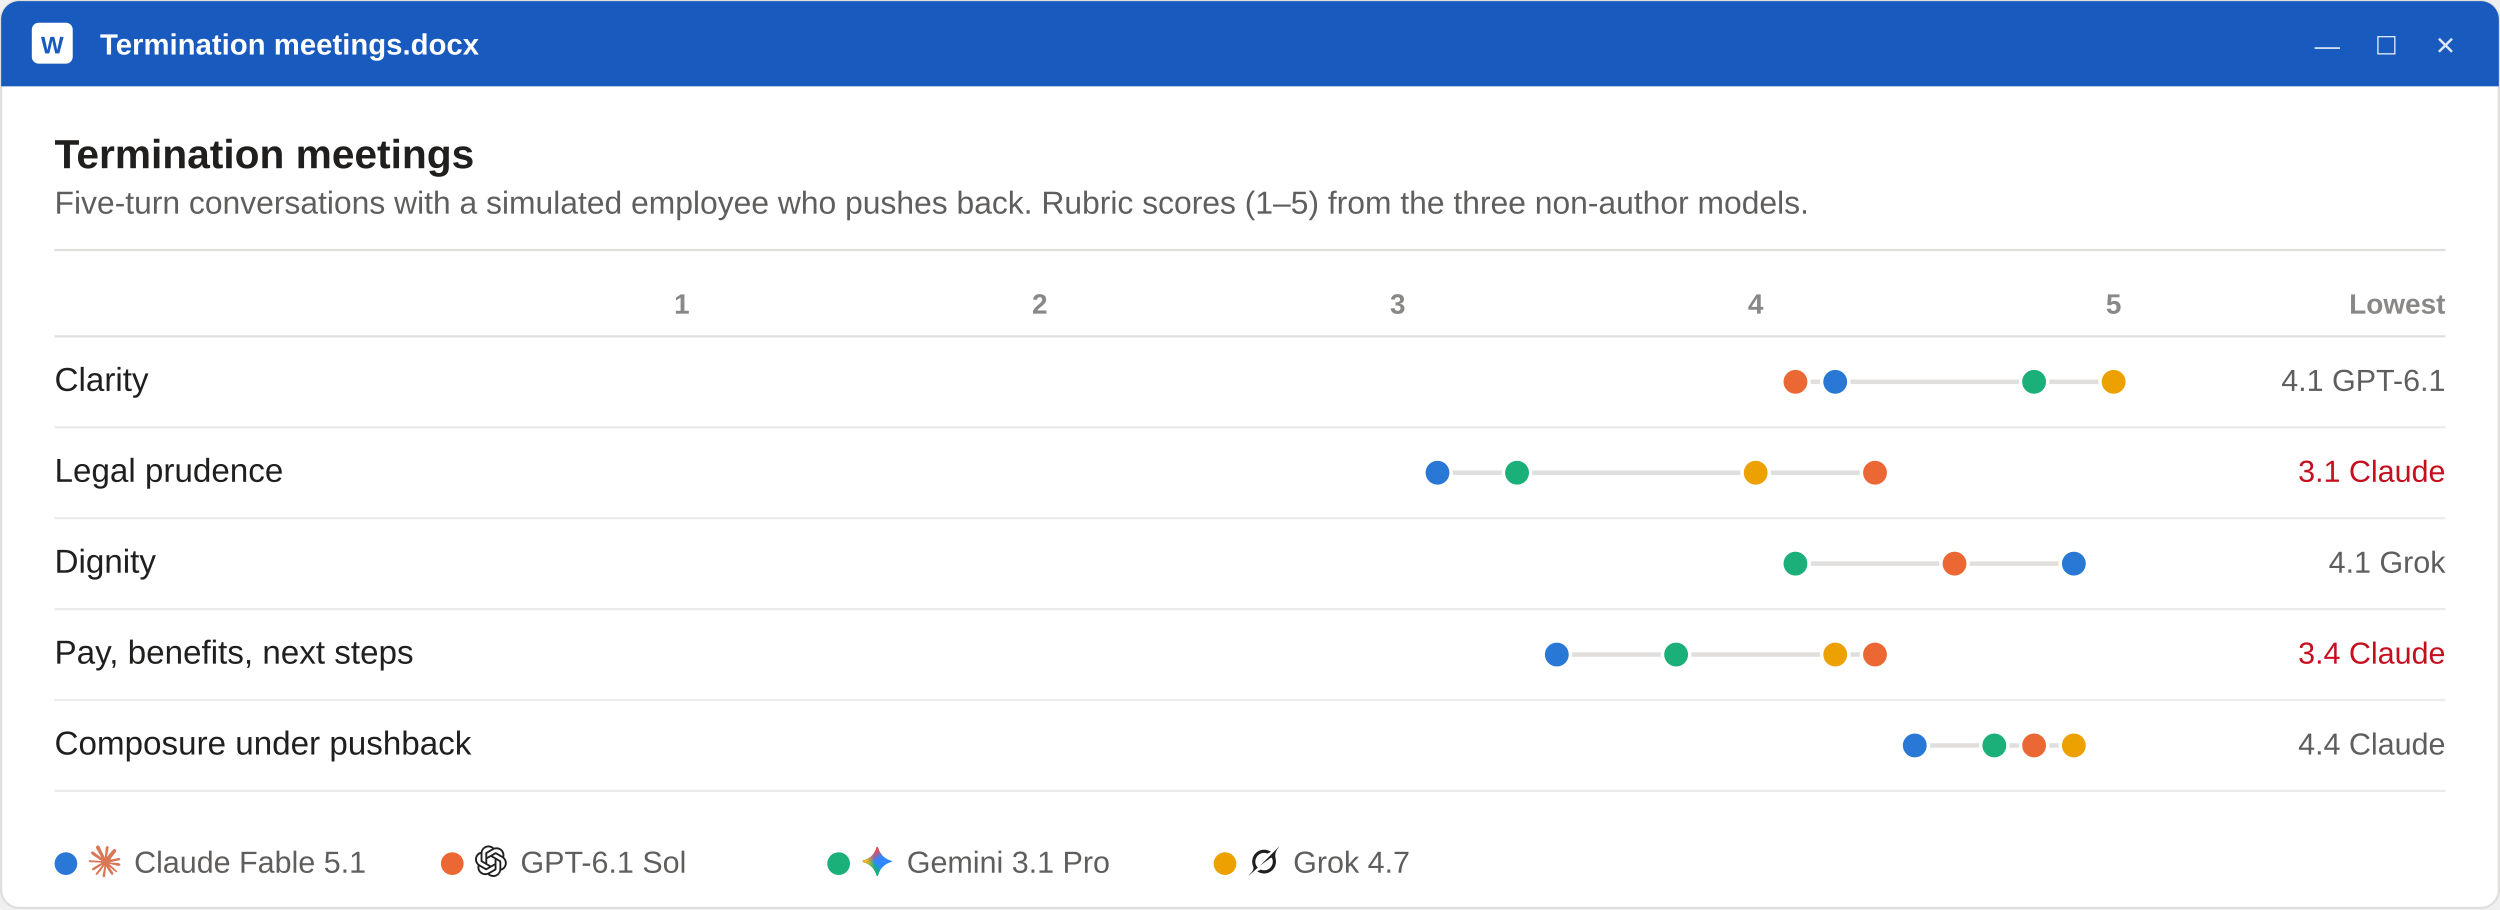
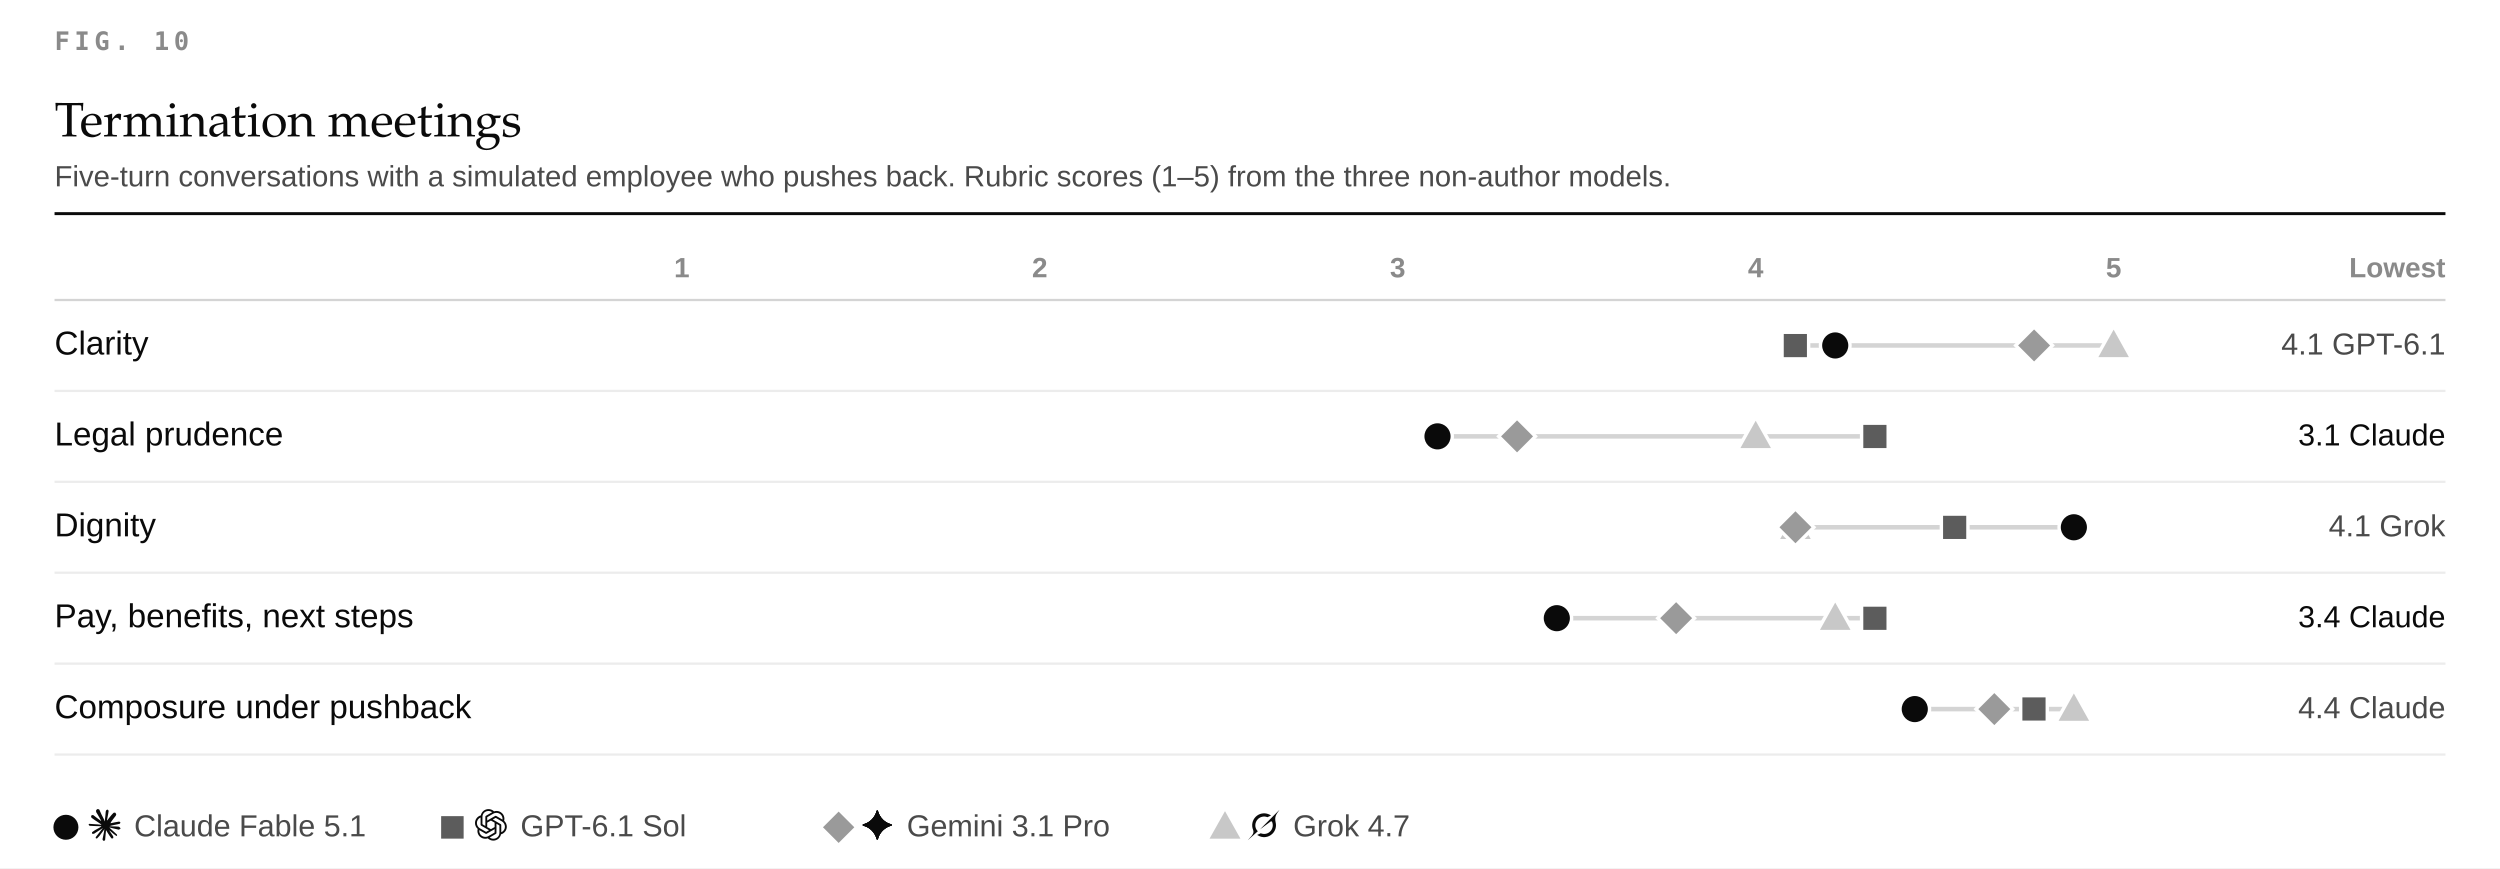
- <svg xmlns="http://www.w3.org/2000/svg" xmlns:xlink="http://www.w3.org/1999/xlink" width="1100" height="400" viewBox="0 0 1100 400" role="img" aria-label="Termination meetings">
+ <svg xmlns="http://www.w3.org/2000/svg" xmlns:xlink="http://www.w3.org/1999/xlink" width="1100" height="382" viewBox="0 0 1100 382" role="img" aria-label="Termination meetings">
  <defs>
    <symbol id="logo-claude" viewBox="0 0 24 24">
-       <path d="M4.709 15.955l4.72-2.647.08-.23-.08-.128H9.2l-.79-.048-2.698-.073-2.339-.097-2.266-.122-.571-.121L0 11.784l.055-.352.48-.321.686.06 1.52.103 2.278.158 1.652.097 2.449.255h.389l.055-.157-.134-.098-.103-.097-2.358-1.596-2.552-1.688-1.336-.972-.724-.491-.364-.462-.158-1.008.656-.722.881.06.225.061.893.686 1.908 1.476 2.491 1.833.365.304.145-.103.019-.073-.164-.274-1.355-2.446-1.446-2.49-.644-1.032-.17-.619a2.97 2.97 0 01-.104-.729L6.283.134 6.696 0l.996.134.42.364.62 1.414 1.002 2.229 1.555 3.03.456.898.243.832.091.255h.158V9.01l.128-1.706.237-2.095.23-2.695.08-.76.376-.91.747-.492.584.28.48.685-.067.444-.286 1.851-.559 2.903-.364 1.942h.212l.243-.242.985-1.306 1.652-2.064.73-.82.85-.904.547-.431h1.033l.76 1.129-.34 1.166-1.064 1.347-.881 1.142-1.264 1.7-.79 1.36.073.11.188-.02 2.856-.606 1.543-.28 1.841-.315.833.388.091.395-.328.807-1.969.486-2.309.462-3.439.813-.042.03.049.061 1.549.146.662.036h1.622l3.02.225.79.522.474.638-.079.485-1.215.62-1.64-.389-3.829-.91-1.312-.329h-.182v.11l1.093 1.068 2.006 1.81 2.509 2.33.127.578-.322.455-.34-.049-2.205-1.657-.851-.747-1.926-1.62h-.128v.17l.444.649 2.345 3.521.122 1.08-.17.353-.608.213-.668-.122-1.374-1.925-1.415-2.167-1.143-1.943-.14.08-.674 7.254-.316.37-.729.28-.607-.461-.322-.747.322-1.476.389-1.924.315-1.53.286-1.9.17-.632-.012-.042-.14.018-1.434 1.967-2.18 2.945-1.726 1.845-.414.164-.717-.37.067-.662.401-.589 2.388-3.036 1.44-1.882.93-1.086-.006-.158h-.055L4.132 18.56l-1.13.146-.487-.456.061-.746.231-.243 1.908-1.312-.006.006z" fill="#D97757" fill-rule="nonzero" />
+       <g fill="#0a0a0a" fill-rule="evenodd">
+         <path d="M4.709 15.955l4.72-2.647.08-.23-.08-.128H9.2l-.79-.048-2.698-.073-2.339-.097-2.266-.122-.571-.121L0 11.784l.055-.352.48-.321.686.06 1.52.103 2.278.158 1.652.097 2.449.255h.389l.055-.157-.134-.098-.103-.097-2.358-1.596-2.552-1.688-1.336-.972-.724-.491-.364-.462-.158-1.008.656-.722.881.06.225.061.893.686 1.908 1.476 2.491 1.833.365.304.145-.103.019-.073-.164-.274-1.355-2.446-1.446-2.49-.644-1.032-.17-.619a2.97 2.97 0 01-.104-.729L6.283.134 6.696 0l.996.134.42.364.62 1.414 1.002 2.229 1.555 3.03.456.898.243.832.091.255h.158V9.01l.128-1.706.237-2.095.23-2.695.08-.76.376-.91.747-.492.584.28.48.685-.067.444-.286 1.851-.559 2.903-.364 1.942h.212l.243-.242.985-1.306 1.652-2.064.73-.82.85-.904.547-.431h1.033l.76 1.129-.34 1.166-1.064 1.347-.881 1.142-1.264 1.7-.79 1.36.073.11.188-.02 2.856-.606 1.543-.28 1.841-.315.833.388.091.395-.328.807-1.969.486-2.309.462-3.439.813-.042.03.049.061 1.549.146.662.036h1.622l3.02.225.79.522.474.638-.079.485-1.215.62-1.64-.389-3.829-.91-1.312-.329h-.182v.11l1.093 1.068 2.006 1.81 2.509 2.33.127.578-.322.455-.34-.049-2.205-1.657-.851-.747-1.926-1.62h-.128v.17l.444.649 2.345 3.521.122 1.08-.17.353-.608.213-.668-.122-1.374-1.925-1.415-2.167-1.143-1.943-.14.08-.674 7.254-.316.37-.729.28-.607-.461-.322-.747.322-1.476.389-1.924.315-1.53.286-1.9.17-.632-.012-.042-.14.018-1.434 1.967-2.18 2.945-1.726 1.845-.414.164-.717-.37.067-.662.401-.589 2.388-3.036 1.44-1.882.93-1.086-.006-.158h-.055L4.132 18.56l-1.13.146-.487-.456.061-.746.231-.243 1.908-1.312-.006.006z" fill-rule="nonzero" />
+       </g>
    </symbol>
    <symbol id="logo-gpt" viewBox="0 0 24 24">
-       <g fill="#201f1e" fill-rule="evenodd">
+       <g fill="#0a0a0a" fill-rule="evenodd">
        <path d="M9.205 8.658v-2.26c0-.19.072-.333.238-.428l4.543-2.616c.619-.357 1.356-.523 2.117-.523 2.854 0 4.662 2.212 4.662 4.566 0 .167 0 .357-.024.547l-4.71-2.759a.797.797 0 00-.856 0l-5.97 3.473zm10.609 8.8V12.06c0-.333-.143-.57-.429-.737l-5.97-3.473 1.95-1.118a.433.433 0 01.476 0l4.543 2.617c1.309.76 2.189 2.378 2.189 3.948 0 1.808-1.07 3.473-2.76 4.163zM7.802 12.703l-1.95-1.142c-.167-.095-.239-.238-.239-.428V5.899c0-2.545 1.95-4.472 4.591-4.472 1 0 1.927.333 2.712.928L8.23 5.067c-.285.166-.428.404-.428.737v6.898zM12 15.128l-2.795-1.57v-3.33L12 8.658l2.795 1.57v3.33L12 15.128zm1.796 7.23c-1 0-1.927-.332-2.712-.927l4.686-2.712c.285-.166.428-.404.428-.737v-6.898l1.974 1.142c.167.095.238.238.238.428v5.233c0 2.545-1.974 4.472-4.614 4.472zm-5.637-5.303l-4.544-2.617c-1.308-.761-2.188-2.378-2.188-3.948A4.482 4.482 0 014.21 6.327v5.423c0 .333.143.571.428.738l5.947 3.449-1.95 1.118a.432.432 0 01-.476 0zm-.262 3.9c-2.688 0-4.662-2.021-4.662-4.519 0-.19.024-.38.047-.57l4.686 2.71c.286.167.571.167.856 0l5.97-3.448v2.26c0 .19-.07.333-.237.428l-4.543 2.616c-.619.357-1.356.523-2.117.523zm5.899 2.83a5.947 5.947 0 005.827-4.756C22.287 18.339 24 15.84 24 13.296c0-1.665-.713-3.282-1.998-4.448.119-.5.19-.999.19-1.498 0-3.401-2.759-5.947-5.946-5.947-.642 0-1.26.095-1.88.31A5.962 5.962 0 0010.205 0a5.947 5.947 0 00-5.827 4.757C1.713 5.447 0 7.945 0 10.49c0 1.666.713 3.283 1.998 4.448-.119.5-.19 1-.19 1.499 0 3.401 2.759 5.946 5.946 5.946.642 0 1.26-.095 1.88-.309a5.96 5.96 0 004.162 1.713z" />
      </g>
    </symbol>
    <symbol id="logo-gemini" viewBox="0 0 24 24">
-       <path d="M20.616 10.835a14.147 14.147 0 01-4.45-3.001 14.111 14.111 0 01-3.678-6.452.503.503 0 00-.975 0 14.134 14.134 0 01-3.679 6.452 14.155 14.155 0 01-4.45 3.001c-.65.28-1.318.505-2.002.678a.502.502 0 000 .975c.684.172 1.35.397 2.002.677a14.147 14.147 0 014.45 3.001 14.112 14.112 0 013.679 6.453.502.502 0 00.975 0c.172-.685.397-1.351.677-2.003a14.145 14.145 0 013.001-4.45 14.113 14.113 0 016.453-3.678.503.503 0 000-.975 13.245 13.245 0 01-2.003-.678z" fill="#3186FF" />
-       <path d="M20.616 10.835a14.147 14.147 0 01-4.45-3.001 14.111 14.111 0 01-3.678-6.452.503.503 0 00-.975 0 14.134 14.134 0 01-3.679 6.452 14.155 14.155 0 01-4.45 3.001c-.65.28-1.318.505-2.002.678a.502.502 0 000 .975c.684.172 1.35.397 2.002.677a14.147 14.147 0 014.45 3.001 14.112 14.112 0 013.679 6.453.502.502 0 00.975 0c.172-.685.397-1.351.677-2.003a14.145 14.145 0 013.001-4.45 14.113 14.113 0 016.453-3.678.503.503 0 000-.975 13.245 13.245 0 01-2.003-.678z" fill="url(#lobe-icons-gemini-0-_R_0_)" />
-       <path d="M20.616 10.835a14.147 14.147 0 01-4.45-3.001 14.111 14.111 0 01-3.678-6.452.503.503 0 00-.975 0 14.134 14.134 0 01-3.679 6.452 14.155 14.155 0 01-4.45 3.001c-.65.28-1.318.505-2.002.678a.502.502 0 000 .975c.684.172 1.35.397 2.002.677a14.147 14.147 0 014.45 3.001 14.112 14.112 0 013.679 6.453.502.502 0 00.975 0c.172-.685.397-1.351.677-2.003a14.145 14.145 0 013.001-4.45 14.113 14.113 0 016.453-3.678.503.503 0 000-.975 13.245 13.245 0 01-2.003-.678z" fill="url(#lobe-icons-gemini-1-_R_0_)" />
-       <path d="M20.616 10.835a14.147 14.147 0 01-4.45-3.001 14.111 14.111 0 01-3.678-6.452.503.503 0 00-.975 0 14.134 14.134 0 01-3.679 6.452 14.155 14.155 0 01-4.45 3.001c-.65.28-1.318.505-2.002.678a.502.502 0 000 .975c.684.172 1.35.397 2.002.677a14.147 14.147 0 014.45 3.001 14.112 14.112 0 013.679 6.453.502.502 0 00.975 0c.172-.685.397-1.351.677-2.003a14.145 14.145 0 013.001-4.45 14.113 14.113 0 016.453-3.678.503.503 0 000-.975 13.245 13.245 0 01-2.003-.678z" fill="url(#lobe-icons-gemini-2-_R_0_)" />
-       <defs>
-         <linearGradient gradientUnits="userSpaceOnUse" id="lobe-icons-gemini-0-_R_0_" x1="7" x2="11" y1="15.5" y2="12">
-           <stop stop-color="#08B962" />
-           <stop offset="1" stop-color="#08B962" stop-opacity="0" />
-         </linearGradient>
-         <linearGradient gradientUnits="userSpaceOnUse" id="lobe-icons-gemini-1-_R_0_" x1="8" x2="11.5" y1="5.5" y2="11">
-           <stop stop-color="#F94543" />
-           <stop offset="1" stop-color="#F94543" stop-opacity="0" />
-         </linearGradient>
-         <linearGradient gradientUnits="userSpaceOnUse" id="lobe-icons-gemini-2-_R_0_" x1="3.5" x2="17.5" y1="13.5" y2="12">
-           <stop stop-color="#FABC12" />
-           <stop offset=".46" stop-color="#FABC12" stop-opacity="0" />
-         </linearGradient>
-       </defs>
+       <g fill="#0a0a0a" fill-rule="evenodd">
+         <path d="M20.616 10.835a14.147 14.147 0 01-4.45-3.001 14.111 14.111 0 01-3.678-6.452.503.503 0 00-.975 0 14.134 14.134 0 01-3.679 6.452 14.155 14.155 0 01-4.45 3.001c-.65.28-1.318.505-2.002.678a.502.502 0 000 .975c.684.172 1.35.397 2.002.677a14.147 14.147 0 014.45 3.001 14.112 14.112 0 013.679 6.453.502.502 0 00.975 0c.172-.685.397-1.351.677-2.003a14.145 14.145 0 013.001-4.45 14.113 14.113 0 016.453-3.678.503.503 0 000-.975 13.245 13.245 0 01-2.003-.678z" />
+         <path d="M20.616 10.835a14.147 14.147 0 01-4.45-3.001 14.111 14.111 0 01-3.678-6.452.503.503 0 00-.975 0 14.134 14.134 0 01-3.679 6.452 14.155 14.155 0 01-4.45 3.001c-.65.28-1.318.505-2.002.678a.502.502 0 000 .975c.684.172 1.35.397 2.002.677a14.147 14.147 0 014.45 3.001 14.112 14.112 0 013.679 6.453.502.502 0 00.975 0c.172-.685.397-1.351.677-2.003a14.145 14.145 0 013.001-4.45 14.113 14.113 0 016.453-3.678.503.503 0 000-.975 13.245 13.245 0 01-2.003-.678z" />
+         <path d="M20.616 10.835a14.147 14.147 0 01-4.45-3.001 14.111 14.111 0 01-3.678-6.452.503.503 0 00-.975 0 14.134 14.134 0 01-3.679 6.452 14.155 14.155 0 01-4.45 3.001c-.65.28-1.318.505-2.002.678a.502.502 0 000 .975c.684.172 1.35.397 2.002.677a14.147 14.147 0 014.45 3.001 14.112 14.112 0 013.679 6.453.502.502 0 00.975 0c.172-.685.397-1.351.677-2.003a14.145 14.145 0 013.001-4.45 14.113 14.113 0 016.453-3.678.503.503 0 000-.975 13.245 13.245 0 01-2.003-.678z" />
+         <path d="M20.616 10.835a14.147 14.147 0 01-4.45-3.001 14.111 14.111 0 01-3.678-6.452.503.503 0 00-.975 0 14.134 14.134 0 01-3.679 6.452 14.155 14.155 0 01-4.45 3.001c-.65.28-1.318.505-2.002.678a.502.502 0 000 .975c.684.172 1.35.397 2.002.677a14.147 14.147 0 014.45 3.001 14.112 14.112 0 013.679 6.453.502.502 0 00.975 0c.172-.685.397-1.351.677-2.003a14.145 14.145 0 013.001-4.45 14.113 14.113 0 016.453-3.678.503.503 0 000-.975 13.245 13.245 0 01-2.003-.678z" />
+       </g>
    </symbol>
    <symbol id="logo-grok" viewBox="0 0 24 24">
-       <g fill="#201f1e" fill-rule="evenodd">
+       <g fill="#0a0a0a" fill-rule="evenodd">
        <path d="M9.27 15.29l7.978-5.897c.391-.29.95-.177 1.137.272.98 2.369.542 5.215-1.41 7.169-1.951 1.954-4.667 2.382-7.149 1.406l-2.711 1.257c3.889 2.661 8.611 2.003 11.562-.953 2.341-2.344 3.066-5.539 2.388-8.42l.006.007c-.983-4.232.242-5.924 2.75-9.383.06-.082.12-.164.179-.248l-3.301 3.305v-.01L9.267 15.292M7.623 16.723c-2.792-2.67-2.31-6.801.071-9.184 1.761-1.763 4.647-2.483 7.166-1.425l2.705-1.25a7.808 7.808 0 00-1.829-1A8.975 8.975 0 005.984 5.83c-2.533 2.536-3.33 6.436-1.962 9.764 1.022 2.487-.653 4.246-2.34 6.022-.599.63-1.199 1.259-1.682 1.925l7.62-6.815" />
      </g>
    </symbol>
  </defs>
-   <rect x="0.5" y="0.5" width="1099" height="399" rx="8" fill="#ffffff" stroke="#e1dfdd" />
-   <path d="M8.5 0.5 H1091.5 A8 8 0 0 1 1099.5 8.5 V38 H0.5 V8.5 A8 8 0 0 1 8.5 0.5 Z" fill="#185abd" />
-   <rect x="14" y="10" width="18" height="18" rx="3" fill="#ffffff" />
-   <text x="23.0" y="23.5" font-family="'Segoe UI',Aptos,-apple-system,BlinkMacSystemFont,'Helvetica Neue',Arial,sans-serif" font-size="10.6" font-weight="800" fill="#185abd" text-anchor="middle">W</text>
-   <text x="44.0" y="24.0" font-family="'Segoe UI',Aptos,-apple-system,BlinkMacSystemFont,'Helvetica Neue',Arial,sans-serif" font-size="12.9" font-weight="600" fill="#ffffff" text-anchor="start">Termination meetings.docx</text>
-   <text x="1024.0" y="24.0" font-family="'Segoe UI',Aptos,-apple-system,BlinkMacSystemFont,'Helvetica Neue',Arial,sans-serif" font-size="11.2" font-weight="400" fill="#ffffff" text-anchor="middle" opacity="0.85">—</text>
-   <text x="1050.0" y="24.0" font-family="'Segoe UI',Aptos,-apple-system,BlinkMacSystemFont,'Helvetica Neue',Arial,sans-serif" font-size="11.2" font-weight="400" fill="#ffffff" text-anchor="middle" opacity="0.85">☐</text>
-   <text x="1076.0" y="24.0" font-family="'Segoe UI',Aptos,-apple-system,BlinkMacSystemFont,'Helvetica Neue',Arial,sans-serif" font-size="11.2" font-weight="400" fill="#ffffff" text-anchor="middle" opacity="0.85">✕</text>
-   <g transform="translate(0,42)">
-     <text x="24.0" y="32.0" font-family="'Segoe UI',Aptos,-apple-system,BlinkMacSystemFont,'Helvetica Neue',Arial,sans-serif" font-size="17.9" font-weight="600" fill="#201f1e" text-anchor="start">Termination meetings</text>
-     <text x="24.0" y="52.0" font-family="'Segoe UI',Aptos,-apple-system,BlinkMacSystemFont,'Helvetica Neue',Arial,sans-serif" font-size="14.0" font-weight="400" fill="#605e5c" text-anchor="start">Five-turn conversations with a simulated employee who pushes back. Rubric scores (1–5) from the three non-author models.</text>
-     <line x1="24.0" x2="1076.0" y1="68.0" y2="68.0" stroke="#e1dfdd" stroke-width="1" />
-     <text x="300.0" y="96.0" font-family="'Segoe UI',Aptos,-apple-system,BlinkMacSystemFont,'Helvetica Neue',Arial,sans-serif" font-size="12.3" font-weight="600" fill="#8a8886" text-anchor="middle">1</text>
-     <text x="457.5" y="96.0" font-family="'Segoe UI',Aptos,-apple-system,BlinkMacSystemFont,'Helvetica Neue',Arial,sans-serif" font-size="12.3" font-weight="600" fill="#8a8886" text-anchor="middle">2</text>
-     <text x="615.0" y="96.0" font-family="'Segoe UI',Aptos,-apple-system,BlinkMacSystemFont,'Helvetica Neue',Arial,sans-serif" font-size="12.3" font-weight="600" fill="#8a8886" text-anchor="middle">3</text>
-     <text x="772.5" y="96.0" font-family="'Segoe UI',Aptos,-apple-system,BlinkMacSystemFont,'Helvetica Neue',Arial,sans-serif" font-size="12.3" font-weight="600" fill="#8a8886" text-anchor="middle">4</text>
-     <text x="930.0" y="96.0" font-family="'Segoe UI',Aptos,-apple-system,BlinkMacSystemFont,'Helvetica Neue',Arial,sans-serif" font-size="12.3" font-weight="600" fill="#8a8886" text-anchor="middle">5</text>
-     <text x="1076.0" y="96.0" font-family="'Segoe UI',Aptos,-apple-system,BlinkMacSystemFont,'Helvetica Neue',Arial,sans-serif" font-size="12.3" font-weight="600" fill="#8a8886" text-anchor="end">Lowest</text>
-     <line x1="24.0" x2="1076.0" y1="106.0" y2="106.0" stroke="#e1dfdd" stroke-width="1" />
-     <text x="24.0" y="130.0" font-family="'Segoe UI',Aptos,-apple-system,BlinkMacSystemFont,'Helvetica Neue',Arial,sans-serif" font-size="14.6" font-weight="400" fill="#201f1e" text-anchor="start">Clarity</text>
-     <line x1="790.0" x2="930.0" y1="126.0" y2="126.0" stroke="#e1dfdd" stroke-width="2" />
-     <circle cx="790.0" cy="126.0" r="6" fill="#eb6834" stroke="#ffffff" stroke-width="1.5" />
-     <circle cx="807.5" cy="126.0" r="6" fill="#2a78d6" stroke="#ffffff" stroke-width="1.5" />
-     <circle cx="895.0" cy="126.0" r="6" fill="#1baf7a" stroke="#ffffff" stroke-width="1.5" />
-     <circle cx="930.0" cy="126.0" r="6" fill="#eda100" stroke="#ffffff" stroke-width="1.5" />
-     <text x="1076.0" y="130.0" font-family="'Segoe UI',Aptos,-apple-system,BlinkMacSystemFont,'Helvetica Neue',Arial,sans-serif" font-size="13.4" font-weight="400" fill="#605e5c" text-anchor="end">4.1  GPT-6.1</text>
-     <line x1="24.0" x2="1076.0" y1="146.0" y2="146.0" stroke="#edebe9" stroke-width="1" />
-     <text x="24.0" y="170.0" font-family="'Segoe UI',Aptos,-apple-system,BlinkMacSystemFont,'Helvetica Neue',Arial,sans-serif" font-size="14.6" font-weight="400" fill="#201f1e" text-anchor="start">Legal prudence</text>
-     <line x1="632.5" x2="825.0" y1="166.0" y2="166.0" stroke="#e1dfdd" stroke-width="2" />
-     <circle cx="632.5" cy="166.0" r="6" fill="#2a78d6" stroke="#ffffff" stroke-width="1.5" />
-     <circle cx="667.5" cy="166.0" r="6" fill="#1baf7a" stroke="#ffffff" stroke-width="1.5" />
-     <circle cx="772.5" cy="166.0" r="6" fill="#eda100" stroke="#ffffff" stroke-width="1.5" />
-     <circle cx="825.0" cy="166.0" r="6" fill="#eb6834" stroke="#ffffff" stroke-width="1.5" />
-     <text x="1076.0" y="170.0" font-family="'Segoe UI',Aptos,-apple-system,BlinkMacSystemFont,'Helvetica Neue',Arial,sans-serif" font-size="13.4" font-weight="400" fill="#c50f1f" text-anchor="end">3.1  Claude</text>
-     <line x1="24.0" x2="1076.0" y1="186.0" y2="186.0" stroke="#edebe9" stroke-width="1" />
-     <text x="24.0" y="210.0" font-family="'Segoe UI',Aptos,-apple-system,BlinkMacSystemFont,'Helvetica Neue',Arial,sans-serif" font-size="14.6" font-weight="400" fill="#201f1e" text-anchor="start">Dignity</text>
-     <line x1="790.0" x2="912.5" y1="206.0" y2="206.0" stroke="#e1dfdd" stroke-width="2" />
-     <circle cx="790.0" cy="206.0" r="6" fill="#eda100" stroke="#ffffff" stroke-width="1.5" />
-     <circle cx="790.0" cy="206.0" r="6" fill="#1baf7a" stroke="#ffffff" stroke-width="1.5" />
-     <circle cx="860.0" cy="206.0" r="6" fill="#eb6834" stroke="#ffffff" stroke-width="1.5" />
-     <circle cx="912.5" cy="206.0" r="6" fill="#2a78d6" stroke="#ffffff" stroke-width="1.5" />
-     <text x="1076.0" y="210.0" font-family="'Segoe UI',Aptos,-apple-system,BlinkMacSystemFont,'Helvetica Neue',Arial,sans-serif" font-size="13.4" font-weight="400" fill="#605e5c" text-anchor="end">4.1  Grok</text>
-     <line x1="24.0" x2="1076.0" y1="226.0" y2="226.0" stroke="#edebe9" stroke-width="1" />
-     <text x="24.0" y="250.0" font-family="'Segoe UI',Aptos,-apple-system,BlinkMacSystemFont,'Helvetica Neue',Arial,sans-serif" font-size="14.6" font-weight="400" fill="#201f1e" text-anchor="start">Pay, benefits, next steps</text>
-     <line x1="685.0" x2="825.0" y1="246.0" y2="246.0" stroke="#e1dfdd" stroke-width="2" />
-     <circle cx="685.0" cy="246.0" r="6" fill="#2a78d6" stroke="#ffffff" stroke-width="1.5" />
-     <circle cx="737.5" cy="246.0" r="6" fill="#1baf7a" stroke="#ffffff" stroke-width="1.5" />
-     <circle cx="807.5" cy="246.0" r="6" fill="#eda100" stroke="#ffffff" stroke-width="1.5" />
-     <circle cx="825.0" cy="246.0" r="6" fill="#eb6834" stroke="#ffffff" stroke-width="1.5" />
-     <text x="1076.0" y="250.0" font-family="'Segoe UI',Aptos,-apple-system,BlinkMacSystemFont,'Helvetica Neue',Arial,sans-serif" font-size="13.4" font-weight="400" fill="#c50f1f" text-anchor="end">3.4  Claude</text>
-     <line x1="24.0" x2="1076.0" y1="266.0" y2="266.0" stroke="#edebe9" stroke-width="1" />
-     <text x="24.0" y="290.0" font-family="'Segoe UI',Aptos,-apple-system,BlinkMacSystemFont,'Helvetica Neue',Arial,sans-serif" font-size="14.6" font-weight="400" fill="#201f1e" text-anchor="start">Composure under pushback</text>
-     <line x1="842.5" x2="912.5" y1="286.0" y2="286.0" stroke="#e1dfdd" stroke-width="2" />
-     <circle cx="842.5" cy="286.0" r="6" fill="#2a78d6" stroke="#ffffff" stroke-width="1.5" />
-     <circle cx="877.5" cy="286.0" r="6" fill="#1baf7a" stroke="#ffffff" stroke-width="1.5" />
-     <circle cx="895.0" cy="286.0" r="6" fill="#eb6834" stroke="#ffffff" stroke-width="1.5" />
-     <circle cx="912.5" cy="286.0" r="6" fill="#eda100" stroke="#ffffff" stroke-width="1.5" />
-     <text x="1076.0" y="290.0" font-family="'Segoe UI',Aptos,-apple-system,BlinkMacSystemFont,'Helvetica Neue',Arial,sans-serif" font-size="13.4" font-weight="400" fill="#605e5c" text-anchor="end">4.4  Claude</text>
-     <line x1="24.0" x2="1076.0" y1="306.0" y2="306.0" stroke="#edebe9" stroke-width="1" />
-     <circle cx="29.0" cy="338.0" r="5" fill="#2a78d6" />
+   <rect width="1100" height="382" fill="#ffffff" />
+   <text x="24.0" y="22.0" font-family="ui-monospace,SFMono-Regular,Menlo,Consolas,monospace" font-size="11.2" font-weight="600" fill="#8a8a8a" text-anchor="start" letter-spacing="2">FIG. 10</text>
+   <g transform="translate(0,26)">
+     <text x="24.0" y="34.0" font-family="'Source Serif 4','Source Serif Pro',Charter,'Iowan Old Style','Palatino Linotype',Georgia,serif" font-size="21.3" font-weight="500" fill="#0a0a0a" text-anchor="start">Termination meetings</text>
+     <text x="24.0" y="56.0" font-family="'Segoe UI',Aptos,-apple-system,BlinkMacSystemFont,'Helvetica Neue',Arial,sans-serif" font-size="12.9" font-weight="400" fill="#4a4a4a" text-anchor="start">Five-turn conversations with a simulated employee who pushes back. Rubric scores (1–5) from the three non-author models.</text>
+     <line x1="24.0" x2="1076.0" y1="68.0" y2="68.0" stroke="#0a0a0a" stroke-width="1.3" />
+     <text x="300.0" y="96.0" font-family="'Segoe UI',Aptos,-apple-system,BlinkMacSystemFont,'Helvetica Neue',Arial,sans-serif" font-size="12.3" font-weight="600" fill="#8a8a8a" text-anchor="middle">1</text>
+     <text x="457.5" y="96.0" font-family="'Segoe UI',Aptos,-apple-system,BlinkMacSystemFont,'Helvetica Neue',Arial,sans-serif" font-size="12.3" font-weight="600" fill="#8a8a8a" text-anchor="middle">2</text>
+     <text x="615.0" y="96.0" font-family="'Segoe UI',Aptos,-apple-system,BlinkMacSystemFont,'Helvetica Neue',Arial,sans-serif" font-size="12.3" font-weight="600" fill="#8a8a8a" text-anchor="middle">3</text>
+     <text x="772.5" y="96.0" font-family="'Segoe UI',Aptos,-apple-system,BlinkMacSystemFont,'Helvetica Neue',Arial,sans-serif" font-size="12.3" font-weight="600" fill="#8a8a8a" text-anchor="middle">4</text>
+     <text x="930.0" y="96.0" font-family="'Segoe UI',Aptos,-apple-system,BlinkMacSystemFont,'Helvetica Neue',Arial,sans-serif" font-size="12.3" font-weight="600" fill="#8a8a8a" text-anchor="middle">5</text>
+     <text x="1076.0" y="96.0" font-family="'Segoe UI',Aptos,-apple-system,BlinkMacSystemFont,'Helvetica Neue',Arial,sans-serif" font-size="12.3" font-weight="600" fill="#8a8a8a" text-anchor="end">Lowest</text>
+     <line x1="24.0" x2="1076.0" y1="106.0" y2="106.0" stroke="#d4d4d4" stroke-width="1" />
+     <text x="24.0" y="130.0" font-family="'Segoe UI',Aptos,-apple-system,BlinkMacSystemFont,'Helvetica Neue',Arial,sans-serif" font-size="14.6" font-weight="400" fill="#0a0a0a" text-anchor="start">Clarity</text>
+     <line x1="790.0" x2="930.0" y1="126.0" y2="126.0" stroke="#d4d4d4" stroke-width="2" />
+     <rect x="784.1" y="120.2" width="11.7" height="11.7" fill="#5c5c5c" stroke="#ffffff" stroke-width="1.5" />
+     <circle cx="807.5" cy="126.0" r="6.5" fill="#0a0a0a" stroke="#ffffff" stroke-width="1.5" />
+     <polygon points="895.0,117.9 903.1,126.0 895.0,134.1 886.9,126.0" fill="#9a9a9a" stroke="#ffffff" stroke-width="1.5" />
+     <polygon points="930.0,117.5 938.0,131.9 922.0,131.9" fill="#c8c8c8" stroke="#ffffff" stroke-width="1.5" />
+     <text x="1076.0" y="130.0" font-family="'Segoe UI',Aptos,-apple-system,BlinkMacSystemFont,'Helvetica Neue',Arial,sans-serif" font-size="13.4" font-weight="400" fill="#4a4a4a" text-anchor="end">4.1  GPT-6.1</text>
+     <line x1="24.0" x2="1076.0" y1="146.0" y2="146.0" stroke="#ececec" stroke-width="1" />
+     <text x="24.0" y="170.0" font-family="'Segoe UI',Aptos,-apple-system,BlinkMacSystemFont,'Helvetica Neue',Arial,sans-serif" font-size="14.6" font-weight="400" fill="#0a0a0a" text-anchor="start">Legal prudence</text>
+     <line x1="632.5" x2="825.0" y1="166.0" y2="166.0" stroke="#d4d4d4" stroke-width="2" />
+     <circle cx="632.5" cy="166.0" r="6.5" fill="#0a0a0a" stroke="#ffffff" stroke-width="1.5" />
+     <polygon points="667.5,157.9 675.6,166.0 667.5,174.1 659.4,166.0" fill="#9a9a9a" stroke="#ffffff" stroke-width="1.5" />
+     <polygon points="772.5,157.6 780.5,171.9 764.5,171.9" fill="#c8c8c8" stroke="#ffffff" stroke-width="1.5" />
+     <rect x="819.1" y="160.2" width="11.7" height="11.7" fill="#5c5c5c" stroke="#ffffff" stroke-width="1.5" />
+     <text x="1076.0" y="170.0" font-family="'Segoe UI',Aptos,-apple-system,BlinkMacSystemFont,'Helvetica Neue',Arial,sans-serif" font-size="13.4" font-weight="400" fill="#0a0a0a" text-anchor="end">3.1  Claude</text>
+     <line x1="24.0" x2="1076.0" y1="186.0" y2="186.0" stroke="#ececec" stroke-width="1" />
+     <text x="24.0" y="210.0" font-family="'Segoe UI',Aptos,-apple-system,BlinkMacSystemFont,'Helvetica Neue',Arial,sans-serif" font-size="14.6" font-weight="400" fill="#0a0a0a" text-anchor="start">Dignity</text>
+     <line x1="790.0" x2="912.5" y1="206.0" y2="206.0" stroke="#d4d4d4" stroke-width="2" />
+     <polygon points="790.0,197.6 798.0,211.9 782.0,211.9" fill="#c8c8c8" stroke="#ffffff" stroke-width="1.5" />
+     <polygon points="790.0,197.9 798.1,206.0 790.0,214.1 781.9,206.0" fill="#9a9a9a" stroke="#ffffff" stroke-width="1.5" />
+     <rect x="854.2" y="200.2" width="11.7" height="11.7" fill="#5c5c5c" stroke="#ffffff" stroke-width="1.5" />
+     <circle cx="912.5" cy="206.0" r="6.5" fill="#0a0a0a" stroke="#ffffff" stroke-width="1.5" />
+     <text x="1076.0" y="210.0" font-family="'Segoe UI',Aptos,-apple-system,BlinkMacSystemFont,'Helvetica Neue',Arial,sans-serif" font-size="13.4" font-weight="400" fill="#4a4a4a" text-anchor="end">4.1  Grok</text>
+     <line x1="24.0" x2="1076.0" y1="226.0" y2="226.0" stroke="#ececec" stroke-width="1" />
+     <text x="24.0" y="250.0" font-family="'Segoe UI',Aptos,-apple-system,BlinkMacSystemFont,'Helvetica Neue',Arial,sans-serif" font-size="14.6" font-weight="400" fill="#0a0a0a" text-anchor="start">Pay, benefits, next steps</text>
+     <line x1="685.0" x2="825.0" y1="246.0" y2="246.0" stroke="#d4d4d4" stroke-width="2" />
+     <circle cx="685.0" cy="246.0" r="6.5" fill="#0a0a0a" stroke="#ffffff" stroke-width="1.5" />
+     <polygon points="737.5,237.9 745.6,246.0 737.5,254.1 729.4,246.0" fill="#9a9a9a" stroke="#ffffff" stroke-width="1.5" />
+     <polygon points="807.5,237.6 815.5,251.9 799.5,251.9" fill="#c8c8c8" stroke="#ffffff" stroke-width="1.5" />
+     <rect x="819.1" y="240.2" width="11.7" height="11.7" fill="#5c5c5c" stroke="#ffffff" stroke-width="1.5" />
+     <text x="1076.0" y="250.0" font-family="'Segoe UI',Aptos,-apple-system,BlinkMacSystemFont,'Helvetica Neue',Arial,sans-serif" font-size="13.4" font-weight="400" fill="#0a0a0a" text-anchor="end">3.4  Claude</text>
+     <line x1="24.0" x2="1076.0" y1="266.0" y2="266.0" stroke="#ececec" stroke-width="1" />
+     <text x="24.0" y="290.0" font-family="'Segoe UI',Aptos,-apple-system,BlinkMacSystemFont,'Helvetica Neue',Arial,sans-serif" font-size="14.6" font-weight="400" fill="#0a0a0a" text-anchor="start">Composure under pushback</text>
+     <line x1="842.5" x2="912.5" y1="286.0" y2="286.0" stroke="#d4d4d4" stroke-width="2" />
+     <circle cx="842.5" cy="286.0" r="6.5" fill="#0a0a0a" stroke="#ffffff" stroke-width="1.5" />
+     <polygon points="877.5,277.9 885.6,286.0 877.5,294.1 869.4,286.0" fill="#9a9a9a" stroke="#ffffff" stroke-width="1.5" />
+     <rect x="889.1" y="280.1" width="11.7" height="11.7" fill="#5c5c5c" stroke="#ffffff" stroke-width="1.5" />
+     <polygon points="912.5,277.6 920.5,291.9 904.5,291.9" fill="#c8c8c8" stroke="#ffffff" stroke-width="1.5" />
+     <text x="1076.0" y="290.0" font-family="'Segoe UI',Aptos,-apple-system,BlinkMacSystemFont,'Helvetica Neue',Arial,sans-serif" font-size="13.4" font-weight="400" fill="#4a4a4a" text-anchor="end">4.4  Claude</text>
+     <line x1="24.0" x2="1076.0" y1="306.0" y2="306.0" stroke="#ececec" stroke-width="1" />
+     <circle cx="29.0" cy="338.0" r="5.5" fill="#0a0a0a" />
    <use href="#logo-claude" xlink:href="#logo-claude" x="39.0" y="330.0" width="14" height="14" />
-     <text x="59.0" y="342.0" font-family="'Segoe UI',Aptos,-apple-system,BlinkMacSystemFont,'Helvetica Neue',Arial,sans-serif" font-size="13.4" font-weight="400" fill="#605e5c" text-anchor="start">Claude Fable 5.1</text>
-     <circle cx="199.0" cy="338.0" r="5" fill="#eb6834" />
+     <text x="59.0" y="342.0" font-family="'Segoe UI',Aptos,-apple-system,BlinkMacSystemFont,'Helvetica Neue',Arial,sans-serif" font-size="13.4" font-weight="400" fill="#4a4a4a" text-anchor="start">Claude Fable 5.1</text>
+     <rect x="194.1" y="333.1" width="9.9" height="9.9" fill="#5c5c5c" />
    <use href="#logo-gpt" xlink:href="#logo-gpt" x="209.0" y="330.0" width="14" height="14" />
-     <text x="229.0" y="342.0" font-family="'Segoe UI',Aptos,-apple-system,BlinkMacSystemFont,'Helvetica Neue',Arial,sans-serif" font-size="13.4" font-weight="400" fill="#605e5c" text-anchor="start">GPT-6.1 Sol</text>
-     <circle cx="369.0" cy="338.0" r="5" fill="#1baf7a" />
+     <text x="229.0" y="342.0" font-family="'Segoe UI',Aptos,-apple-system,BlinkMacSystemFont,'Helvetica Neue',Arial,sans-serif" font-size="13.4" font-weight="400" fill="#4a4a4a" text-anchor="start">GPT-6.1 Sol</text>
+     <polygon points="369.0,331.1 375.9,338.0 369.0,344.9 362.1,338.0" fill="#9a9a9a" />
    <use href="#logo-gemini" xlink:href="#logo-gemini" x="379.0" y="330.0" width="14" height="14" />
-     <text x="399.0" y="342.0" font-family="'Segoe UI',Aptos,-apple-system,BlinkMacSystemFont,'Helvetica Neue',Arial,sans-serif" font-size="13.4" font-weight="400" fill="#605e5c" text-anchor="start">Gemini 3.1 Pro</text>
-     <circle cx="539.0" cy="338.0" r="5" fill="#eda100" />
+     <text x="399.0" y="342.0" font-family="'Segoe UI',Aptos,-apple-system,BlinkMacSystemFont,'Helvetica Neue',Arial,sans-serif" font-size="13.4" font-weight="400" fill="#4a4a4a" text-anchor="start">Gemini 3.1 Pro</text>
+     <polygon points="539.0,330.9 545.8,343.0 532.2,343.0" fill="#c8c8c8" />
    <use href="#logo-grok" xlink:href="#logo-grok" x="549.0" y="330.0" width="14" height="14" />
-     <text x="569.0" y="342.0" font-family="'Segoe UI',Aptos,-apple-system,BlinkMacSystemFont,'Helvetica Neue',Arial,sans-serif" font-size="13.4" font-weight="400" fill="#605e5c" text-anchor="start">Grok 4.7</text>
+     <text x="569.0" y="342.0" font-family="'Segoe UI',Aptos,-apple-system,BlinkMacSystemFont,'Helvetica Neue',Arial,sans-serif" font-size="13.4" font-weight="400" fill="#4a4a4a" text-anchor="start">Grok 4.7</text>
  </g>
</svg>
